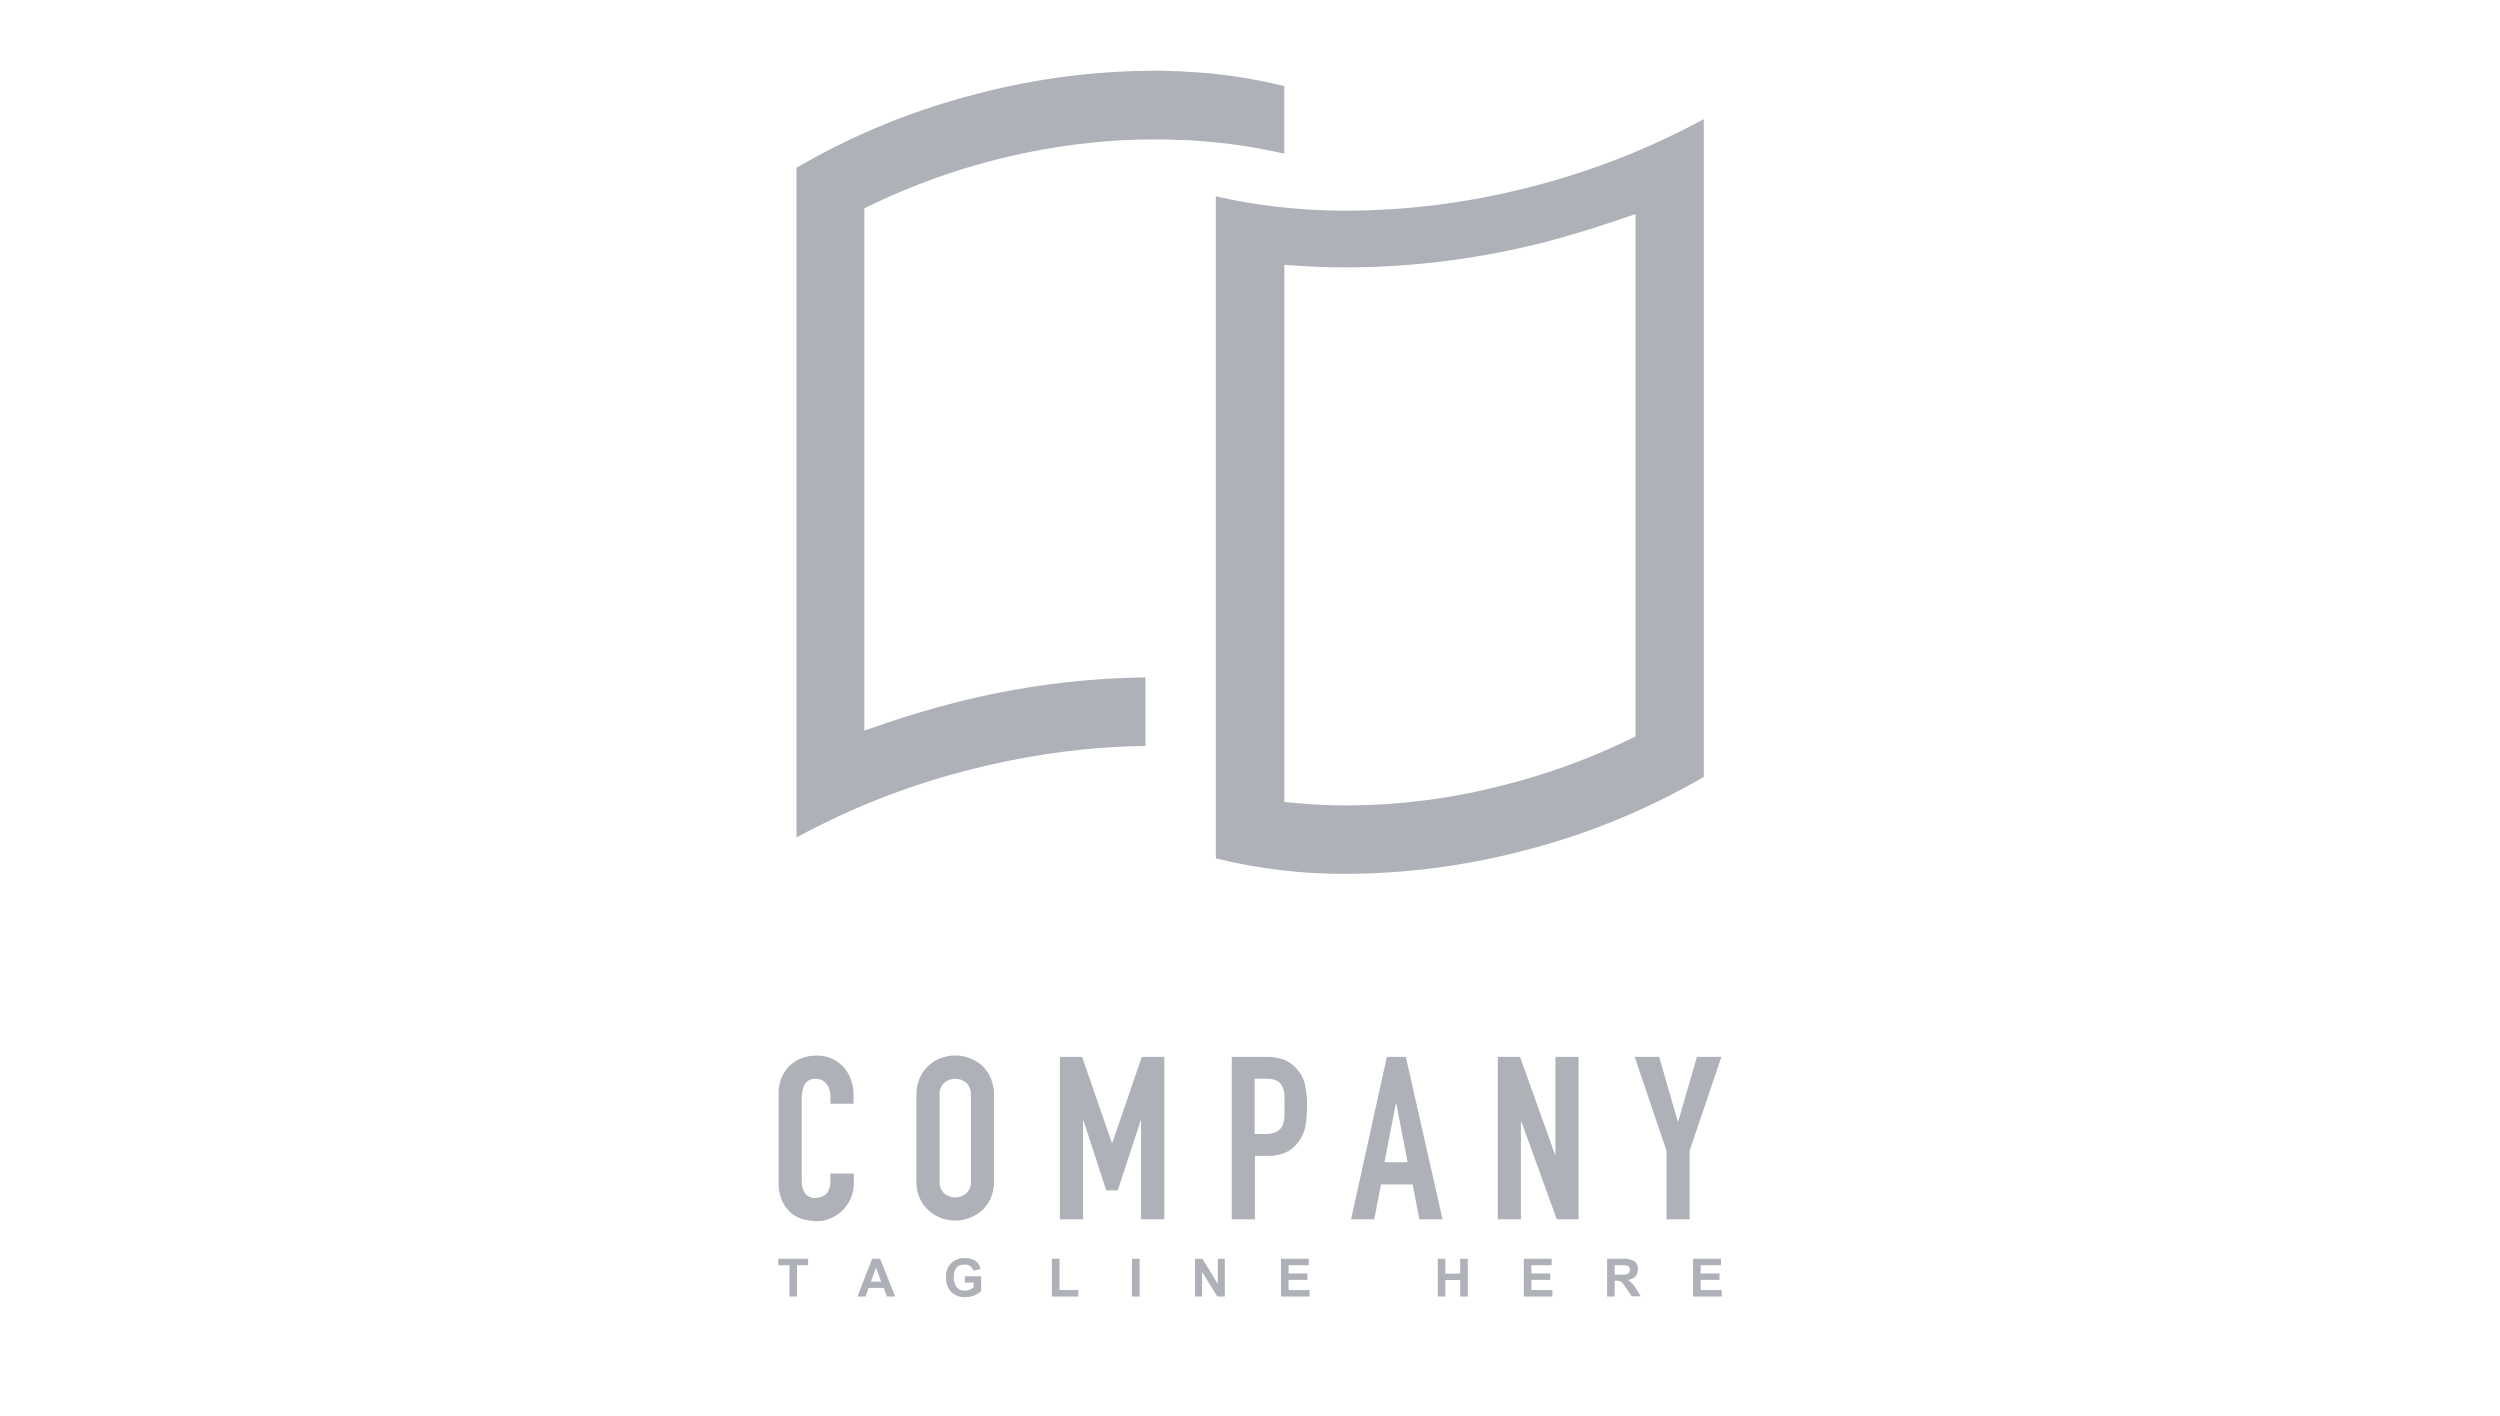
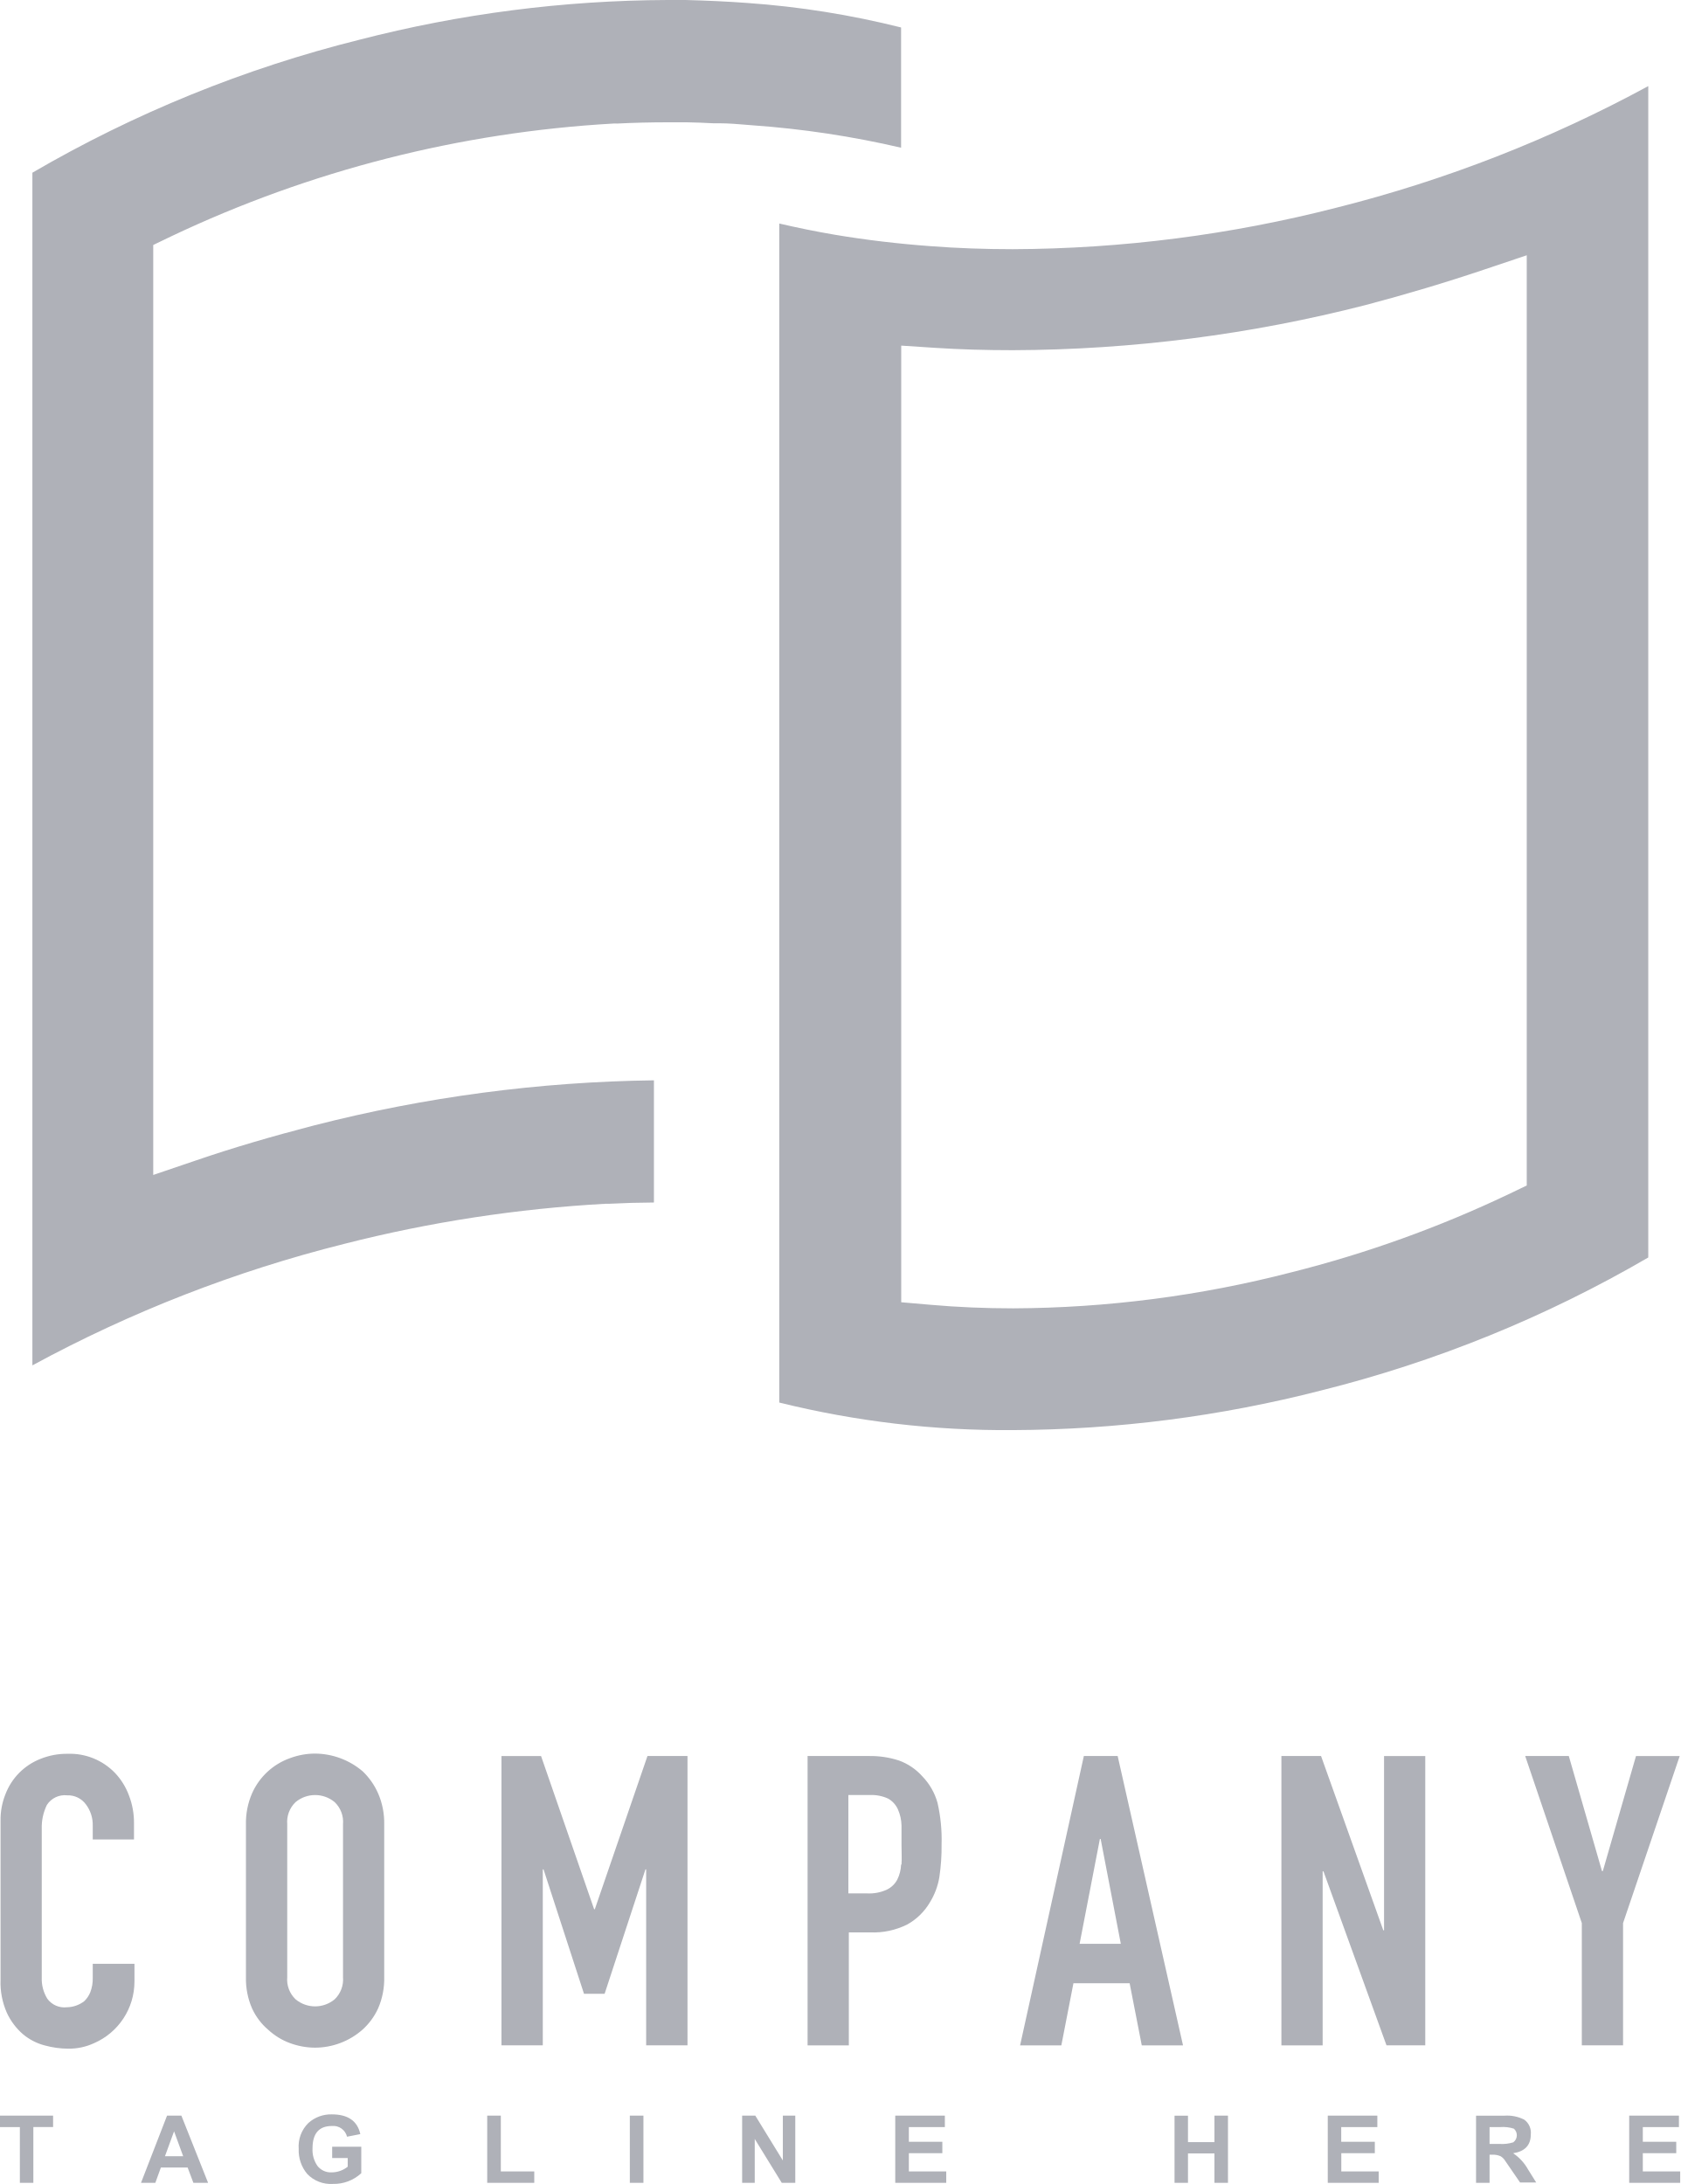
- <svg xmlns="http://www.w3.org/2000/svg" width="106" height="60" fill="none">
-   <path fill-rule="evenodd" clip-rule="evenodd" d="M50.114 5.935h-.137c-.21-.013-.42-.018-.63-.023h-.455c-.398 0-.802.01-1.205.03a.627.627 0 0 0-.09 0A28.275 28.275 0 0 0 37.08 8.625l-.432.208v22.142l1.012-.344c.888-.305 1.834-.58 2.813-.834a34.329 34.329 0 0 1 8.095-1.075v2.909c-.362.002-.713.012-1.065.03h-.084a32.36 32.36 0 0 0-6.228.956 31.633 31.633 0 0 0-7.42 2.892V7.112a29.728 29.728 0 0 1 7.784-3.166A29.794 29.794 0 0 1 48.892 3h.427c.511.013 1.01.036 1.477.071 1.234.087 2.457.282 3.656.583v2.863a22.624 22.624 0 0 0-3.542-.534l-.072-.006c-.247-.021-.494-.042-.724-.042Zm5.039 2.926c.635.049 1.292.072 1.958.072a31.467 31.467 0 0 0 7.713-.99A31.774 31.774 0 0 0 72.24 5.05v27.89a29.814 29.814 0 0 1-7.787 3.166 29.943 29.943 0 0 1-7.336.944 22.405 22.405 0 0 1-5.565-.656V8.322c.43.1.873.191 1.323.267a24.84 24.84 0 0 0 2.277.272Zm14.194.217-1.012.34c-.93.313-1.87.593-2.813.842a34.263 34.263 0 0 1-8.406 1.078c-.66 0-1.268-.018-1.855-.056l-.806-.053V34.006l.693.06c.642.057 1.305.085 1.973.085a26.884 26.884 0 0 0 6.62-.857 27.764 27.764 0 0 0 5.173-1.86l.433-.208V9.078Z" fill="#AFB1B8" />
-   <path d="M35.737 45.212a1.492 1.492 0 0 0-1.126-.455 1.672 1.672 0 0 0-.65.122 1.464 1.464 0 0 0-.832.842c-.08.2-.119.413-.116.628v3.794c-.01.267.042.533.149.778.09.195.219.368.38.509.151.127.33.22.52.27.185.051.376.078.567.078.212.002.42-.043.612-.132a1.599 1.599 0 0 0 .96-1.465v-.424h-.992v.338a.881.881 0 0 1-.059.338.609.609 0 0 1-.144.214.697.697 0 0 1-.415.145.503.503 0 0 1-.465-.204.898.898 0 0 1-.132-.508v-3.538c-.006-.196.036-.39.122-.567a.507.507 0 0 1 .485-.229.527.527 0 0 1 .443.214.806.806 0 0 1 .165.509v.328h.981v-.387a1.786 1.786 0 0 0-.121-.664 1.562 1.562 0 0 0-.332-.534ZM41.629 45.17a1.765 1.765 0 0 0-1.128-.418c-.202 0-.403.037-.592.107A1.56 1.56 0 0 0 39 45.7c-.1.231-.15.482-.145.735v3.638c-.007.256.043.51.145.745.09.196.22.37.384.509.152.14.33.25.524.32.19.07.39.106.592.107a1.714 1.714 0 0 0 1.128-.427c.158-.142.285-.315.374-.509.102-.234.151-.489.145-.745v-3.639a1.77 1.77 0 0 0-.145-.734 1.641 1.641 0 0 0-.374-.532Zm-.463 4.904a.656.656 0 0 1-.197.527.727.727 0 0 1-.934 0 .65.65 0 0 1-.197-.527v-3.639a.653.653 0 0 1 .197-.526.726.726 0 0 1 .934 0 .652.652 0 0 1 .197.526v3.64ZM49.367 51.7v-6.89h-.953l-1.253 3.647h-.017l-1.263-3.646h-.943v6.888h.984v-4.19h.018l.963 2.962h.491l.971-2.962h.018v4.19h.984ZM54.958 45.294c-.151-.17-.343-.3-.556-.377a2.184 2.184 0 0 0-.714-.107h-1.462v6.89h.982v-2.691h.506c.306.014.61-.051.885-.188a1.43 1.43 0 0 0 .539-.527c.113-.183.19-.387.225-.6a4.9 4.9 0 0 0 .053-.783c.01-.33-.023-.662-.096-.984a1.465 1.465 0 0 0-.362-.633Zm-.506 2.1a.868.868 0 0 1-.09.359.552.552 0 0 1-.254.241 1.006 1.006 0 0 1-.463.087h-.448v-2.342h.506a.942.942 0 0 1 .443.086.556.556 0 0 1 .23.254c.054.121.083.252.086.384v.458c0 .16.01.326 0 .473h-.01ZM59.608 44.81h-.805l-1.518 6.89h.982l.288-1.48h1.339l.288 1.48h.981l-1.555-6.89Zm-.906 4.471.483-2.497h.018l.48 2.497h-.981ZM65.95 48.96h-.018l-1.482-4.15h-.944v6.89h.981v-4.143h.02l1.5 4.142h.924v-6.888h-.981v4.15ZM71.948 44.81l-.79 2.74h-.02l-.79-2.74H69.31l1.348 3.978v2.911h.982v-2.911l1.348-3.977h-1.04ZM33 53.645h.473v1.327h.321v-1.328h.47v-.272H33v.273ZM36.977 53.372l-.62 1.6h.341l.132-.364h.638l.136.364h.35l-.636-1.6h-.341Zm-.05.967.217-.593.217.593h-.435ZM40.908 54.382h.37v.206a.613.613 0 0 1-.38.135.404.404 0 0 1-.34-.153.67.67 0 0 1-.118-.417c0-.356.154-.534.46-.534a.337.337 0 0 1 .362.255l.316-.062c-.068-.312-.293-.47-.678-.47a.804.804 0 0 0-.559.206.78.78 0 0 0-.23.615.872.872 0 0 0 .205.6.776.776 0 0 0 .607.235.96.96 0 0 0 .678-.255v-.63h-.693v.27ZM44.922 53.372H44.6v1.6h1.12V54.7h-.797v-1.328ZM48.318 53.372h-.324v1.6h.324v-1.6ZM51.636 54.44l-.655-1.068h-.314v1.6h.301v-1.045l.643 1.045h.321v-1.6h-.296v1.069ZM54.637 54.267h.797v-.272h-.797v-.35h.857v-.273h-1.181v1.6h1.214V54.7h-.89v-.433ZM61.912 54.003h-.63v-.63h-.32v1.599h.32v-.7h.63v.7h.322v-1.6h-.322v.631ZM64.93 54.267h.8v-.272h-.8v-.35h.86v-.273H64.61v1.6h1.212V54.7h-.89v-.433ZM69.023 54.268c.279-.044.42-.191.42-.445a.383.383 0 0 0-.157-.356.904.904 0 0 0-.468-.094h-.678v1.599h.322v-.669h.063a.431.431 0 0 1 .2.036c.047.029.086.069.114.117l.349.508h.384l-.195-.312a1.115 1.115 0 0 0-.354-.384Zm-.324-.222h-.237v-.401h.253a.84.84 0 0 1 .326.038.21.21 0 0 1-.015.325.913.913 0 0 1-.327.038ZM72.11 54.267h.796v-.272h-.796v-.35h.86v-.273h-1.184v1.6H73V54.7h-.89v-.433Z" fill="#AFB1B8" />
+ <svg xmlns="http://www.w3.org/2000/svg" width="40" height="52" fill="none">
+   <path fill-rule="evenodd" clip-rule="evenodd" d="M17.114 2.935h-.137c-.21-.013-.42-.018-.63-.023h-.455c-.397 0-.802.01-1.204.03a.625.625 0 0 0-.091 0A28.275 28.275 0 0 0 4.08 5.625l-.432.208v22.142l1.012-.344c.888-.305 1.834-.58 2.813-.834a34.328 34.328 0 0 1 8.095-1.075v2.909c-.362.002-.713.012-1.065.03h-.084a32.36 32.36 0 0 0-6.228.956 31.634 31.634 0 0 0-7.42 2.892V4.112A29.727 29.727 0 0 1 8.557.946 29.793 29.793 0 0 1 15.892 0h.427c.511.013 1.01.036 1.478.071a21.09 21.09 0 0 1 3.655.583v2.863a22.623 22.623 0 0 0-3.542-.534l-.072-.006c-.247-.021-.494-.042-.724-.042Zm5.039 2.926c.635.049 1.293.072 1.958.072a31.467 31.467 0 0 0 7.713-.99A31.777 31.777 0 0 0 39.24 2.05v27.89a29.815 29.815 0 0 1-7.786 3.166 29.943 29.943 0 0 1-7.337.944 22.405 22.405 0 0 1-5.565-.656V5.322c.43.1.873.191 1.323.267.739.125 1.518.216 2.277.272Zm14.194.217-1.012.34c-.93.313-1.87.593-2.813.842a34.263 34.263 0 0 1-8.406 1.078c-.66 0-1.267-.018-1.854-.056l-.807-.053V31.006l.693.06c.642.057 1.305.085 1.973.085a26.884 26.884 0 0 0 6.62-.857 27.764 27.764 0 0 0 5.173-1.86l.433-.208V6.078Z" fill="#AFB1B8" />
+   <path d="M2.737 42.212a1.492 1.492 0 0 0-1.126-.455 1.673 1.673 0 0 0-.65.122 1.463 1.463 0 0 0-.832.842c-.08.2-.119.413-.116.628v3.794c-.01.267.042.533.149.778.09.195.219.368.38.509.151.127.329.22.52.27.185.051.376.078.567.078.211.002.42-.043.612-.132a1.599 1.599 0 0 0 .96-1.465v-.424h-.993v.338a.881.881 0 0 1-.058.338.608.608 0 0 1-.144.214.697.697 0 0 1-.415.145.503.503 0 0 1-.465-.204.899.899 0 0 1-.132-.508v-3.538c-.006-.196.036-.39.122-.567a.507.507 0 0 1 .485-.229.527.527 0 0 1 .443.214.806.806 0 0 1 .164.509v.328h.982v-.387a1.788 1.788 0 0 0-.121-.664 1.562 1.562 0 0 0-.332-.534ZM8.629 42.17a1.765 1.765 0 0 0-1.128-.418c-.202 0-.403.037-.592.107A1.559 1.559 0 0 0 6 42.7c-.1.231-.15.482-.145.735v3.638c-.006.256.043.51.145.745.09.196.22.37.384.509.152.14.33.25.524.32.19.07.39.106.592.107a1.714 1.714 0 0 0 1.128-.427c.158-.142.286-.315.374-.509.102-.234.151-.489.145-.745v-3.639a1.77 1.77 0 0 0-.145-.734 1.643 1.643 0 0 0-.374-.532Zm-.463 4.904a.654.654 0 0 1-.197.527.727.727 0 0 1-.934 0 .652.652 0 0 1-.197-.527v-3.639a.654.654 0 0 1 .197-.526.727.727 0 0 1 .934 0 .651.651 0 0 1 .197.526v3.64ZM16.367 48.7v-6.89h-.953l-1.253 3.647h-.017l-1.263-3.646h-.943v6.888h.984v-4.19h.018l.963 2.962h.491l.972-2.962h.017v4.19h.984ZM21.958 42.294c-.151-.17-.343-.3-.556-.377a2.184 2.184 0 0 0-.714-.107h-1.462v6.89h.982v-2.691h.505c.307.014.611-.051.886-.188a1.43 1.43 0 0 0 .539-.527c.113-.183.19-.387.225-.6a4.9 4.9 0 0 0 .053-.783c.01-.33-.023-.662-.096-.984a1.466 1.466 0 0 0-.362-.633Zm-.506 2.1a.867.867 0 0 1-.091.359.552.552 0 0 1-.253.241 1.006 1.006 0 0 1-.463.087h-.448v-2.342h.506a.942.942 0 0 1 .443.086.556.556 0 0 1 .23.254c.054.121.083.252.086.384v.458c0 .16.01.326 0 .473h-.01ZM26.608 41.81h-.805l-1.518 6.89h.982l.288-1.48h1.338l.289 1.48h.982l-1.556-6.89Zm-.906 4.471.483-2.497h.018l.48 2.497h-.981ZM32.95 45.96h-.018l-1.482-4.15h-.944v6.89h.982v-4.143h.02l1.5 4.142h.923v-6.888h-.981v4.15ZM38.948 41.81l-.79 2.74h-.02l-.79-2.74H36.31l1.348 3.978v2.911h.982v-2.911l1.348-3.977h-1.04ZM0 50.645h.473v1.327h.321v-1.328h.47v-.272H0v.273ZM3.977 50.372l-.62 1.6h.341l.132-.364h.637l.137.364h.35l-.636-1.6h-.341Zm-.05.967.217-.593.217.593h-.435ZM7.908 51.382h.37v.206a.613.613 0 0 1-.38.135.404.404 0 0 1-.34-.153.669.669 0 0 1-.118-.417c0-.356.154-.534.46-.534a.337.337 0 0 1 .362.255l.316-.062c-.068-.312-.293-.47-.678-.47a.804.804 0 0 0-.559.206.78.78 0 0 0-.23.615.873.873 0 0 0 .205.6.776.776 0 0 0 .607.235.96.96 0 0 0 .678-.255v-.63h-.693v.27ZM11.923 50.372h-.324v1.6h1.12V51.7h-.796v-1.328ZM15.318 50.372h-.324v1.6h.324v-1.6ZM18.637 51.44l-.656-1.068h-.313v1.6h.3v-1.045l.643 1.045h.322v-1.6h-.296v1.069ZM21.637 51.267h.797v-.272h-.797v-.35h.857v-.273h-1.181v1.6h1.214V51.7h-.89v-.433ZM28.912 51.003h-.63v-.63h-.32v1.599h.32v-.7h.63v.7h.322v-1.6h-.322v.631ZM31.93 51.267h.8v-.272h-.8v-.35h.86v-.273H31.61v1.6h1.212V51.7h-.89v-.433ZM36.023 51.268c.278-.044.42-.191.42-.445a.383.383 0 0 0-.157-.356.904.904 0 0 0-.468-.094h-.678v1.599h.322v-.669h.063a.431.431 0 0 1 .2.036c.047.029.086.069.114.117l.349.508h.384l-.195-.312a1.115 1.115 0 0 0-.354-.384Zm-.324-.222h-.237v-.401h.253a.84.84 0 0 1 .326.038.21.21 0 0 1-.015.325.913.913 0 0 1-.327.038ZM39.11 51.267h.796v-.272h-.796v-.35h.86v-.273h-1.184v1.6H40V51.7h-.89v-.433Z" fill="#AFB1B8" />
</svg>
